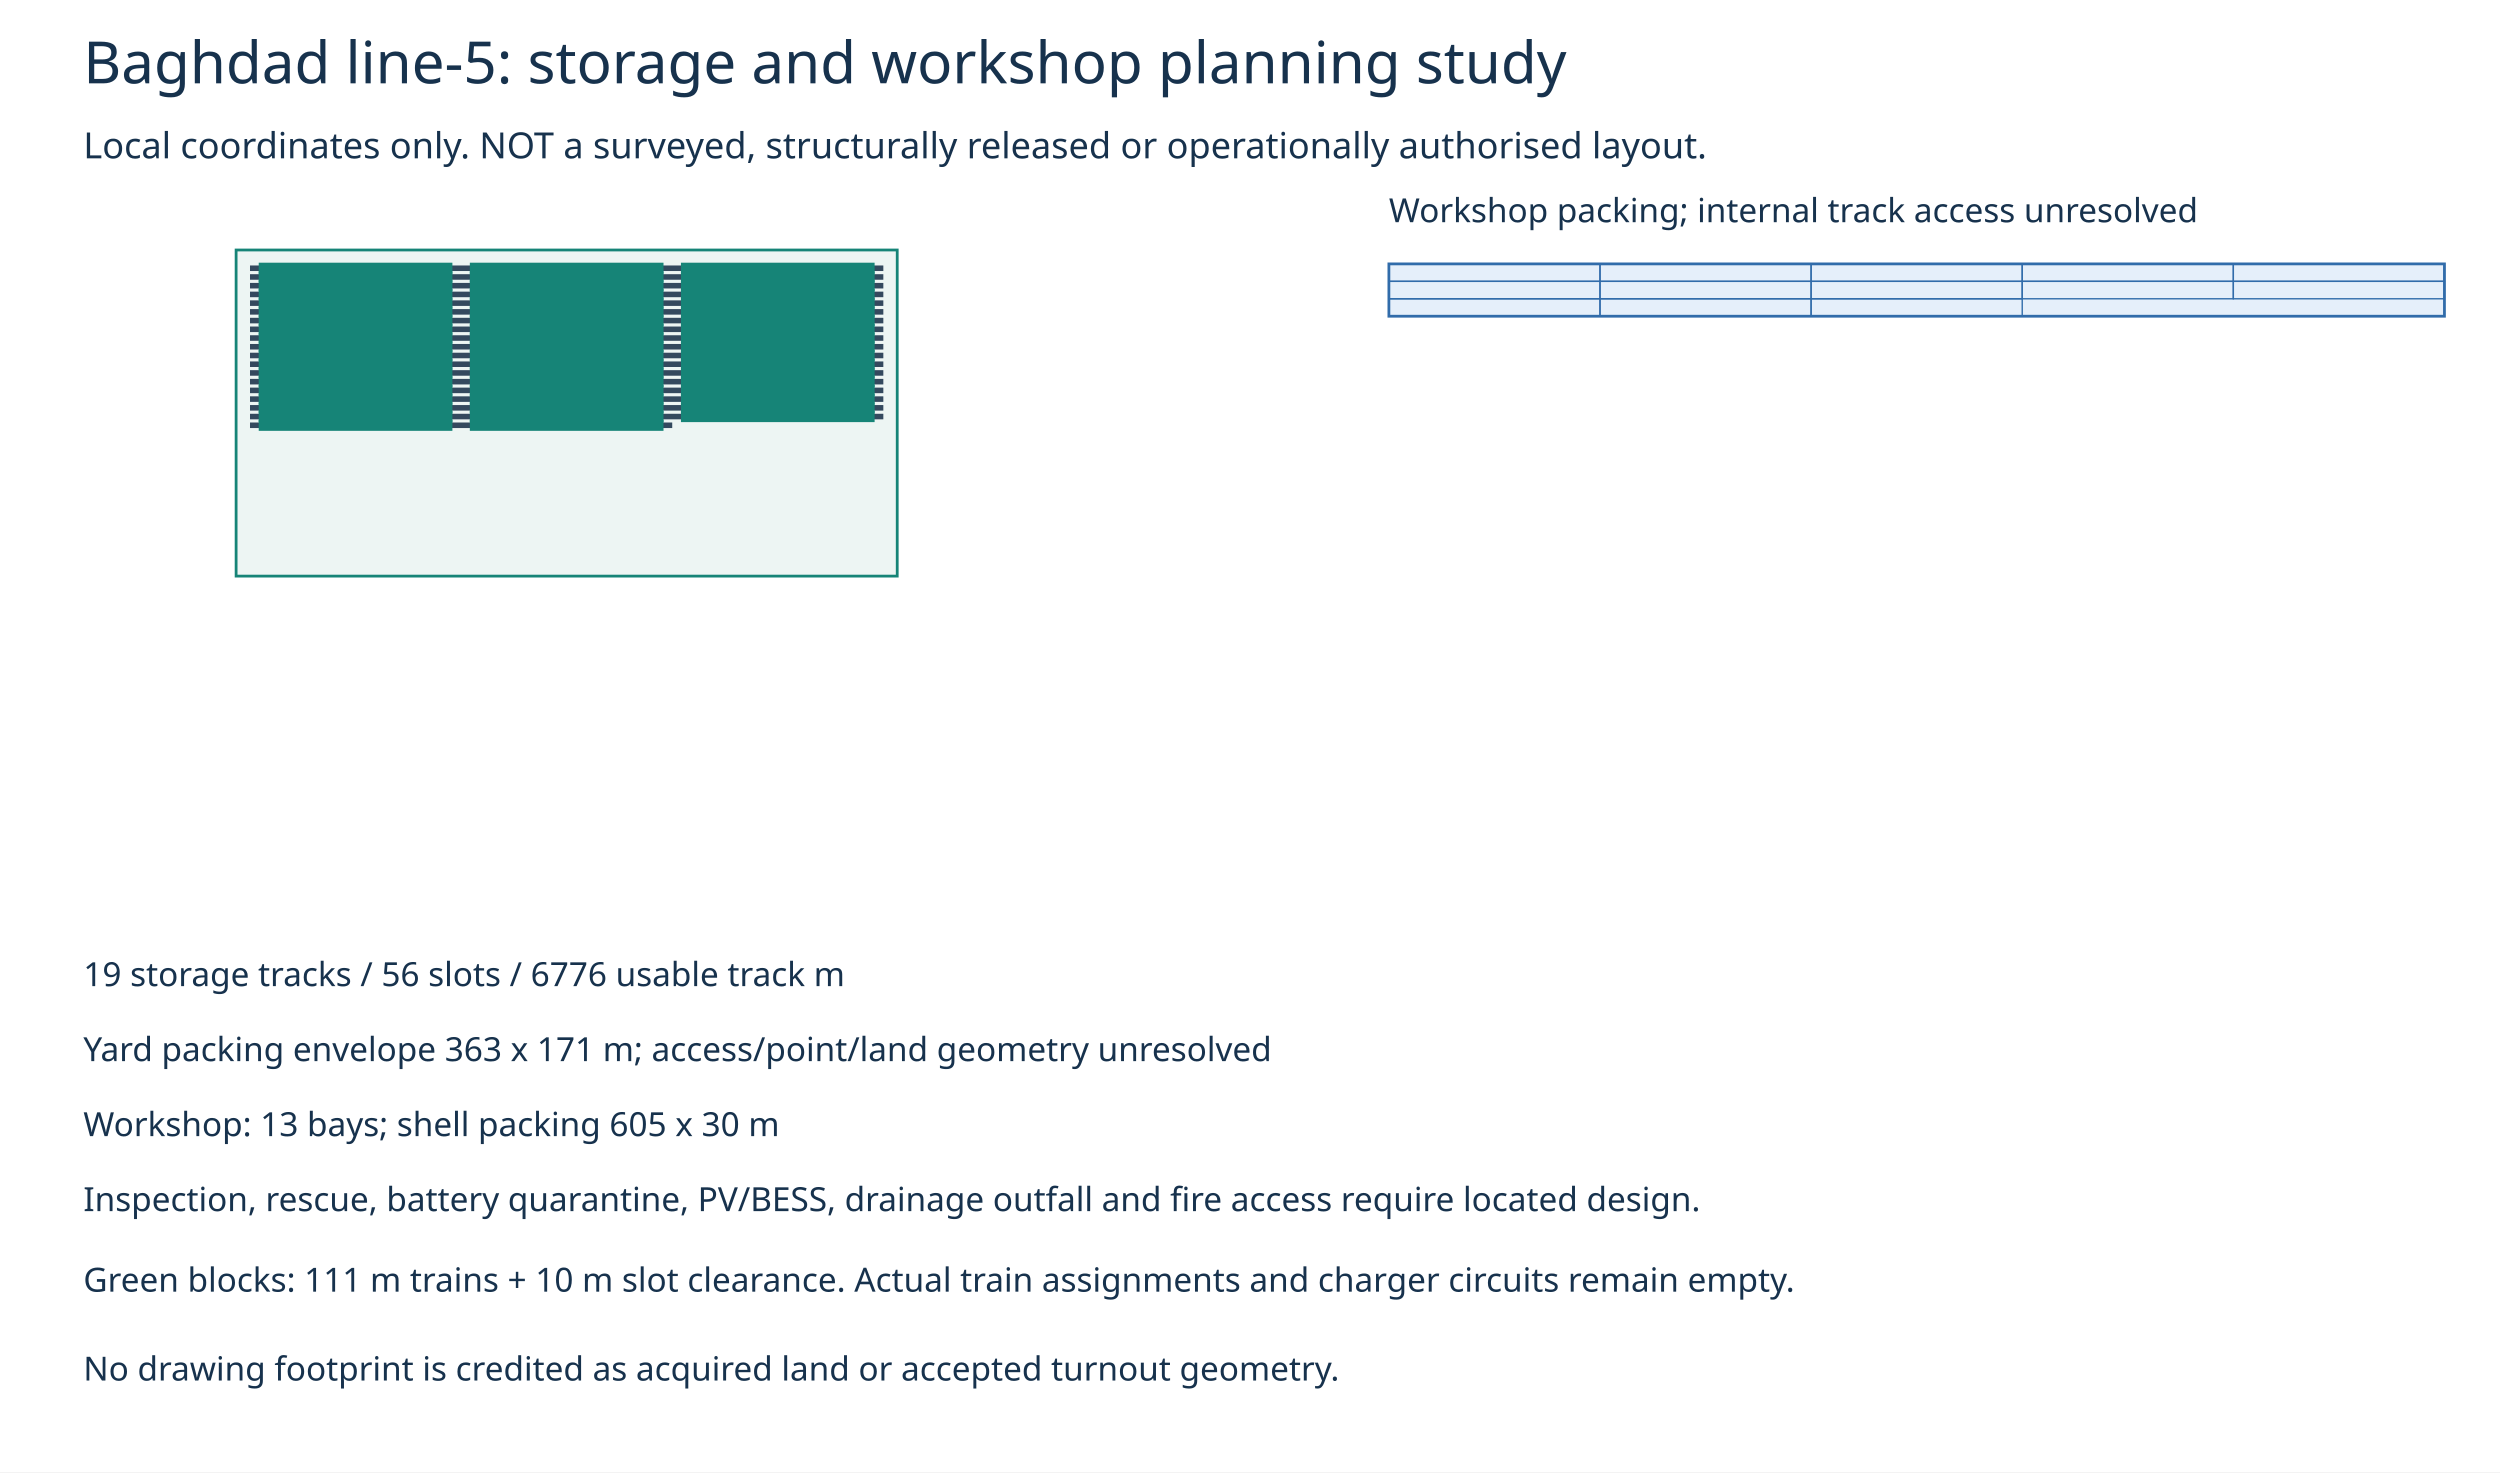
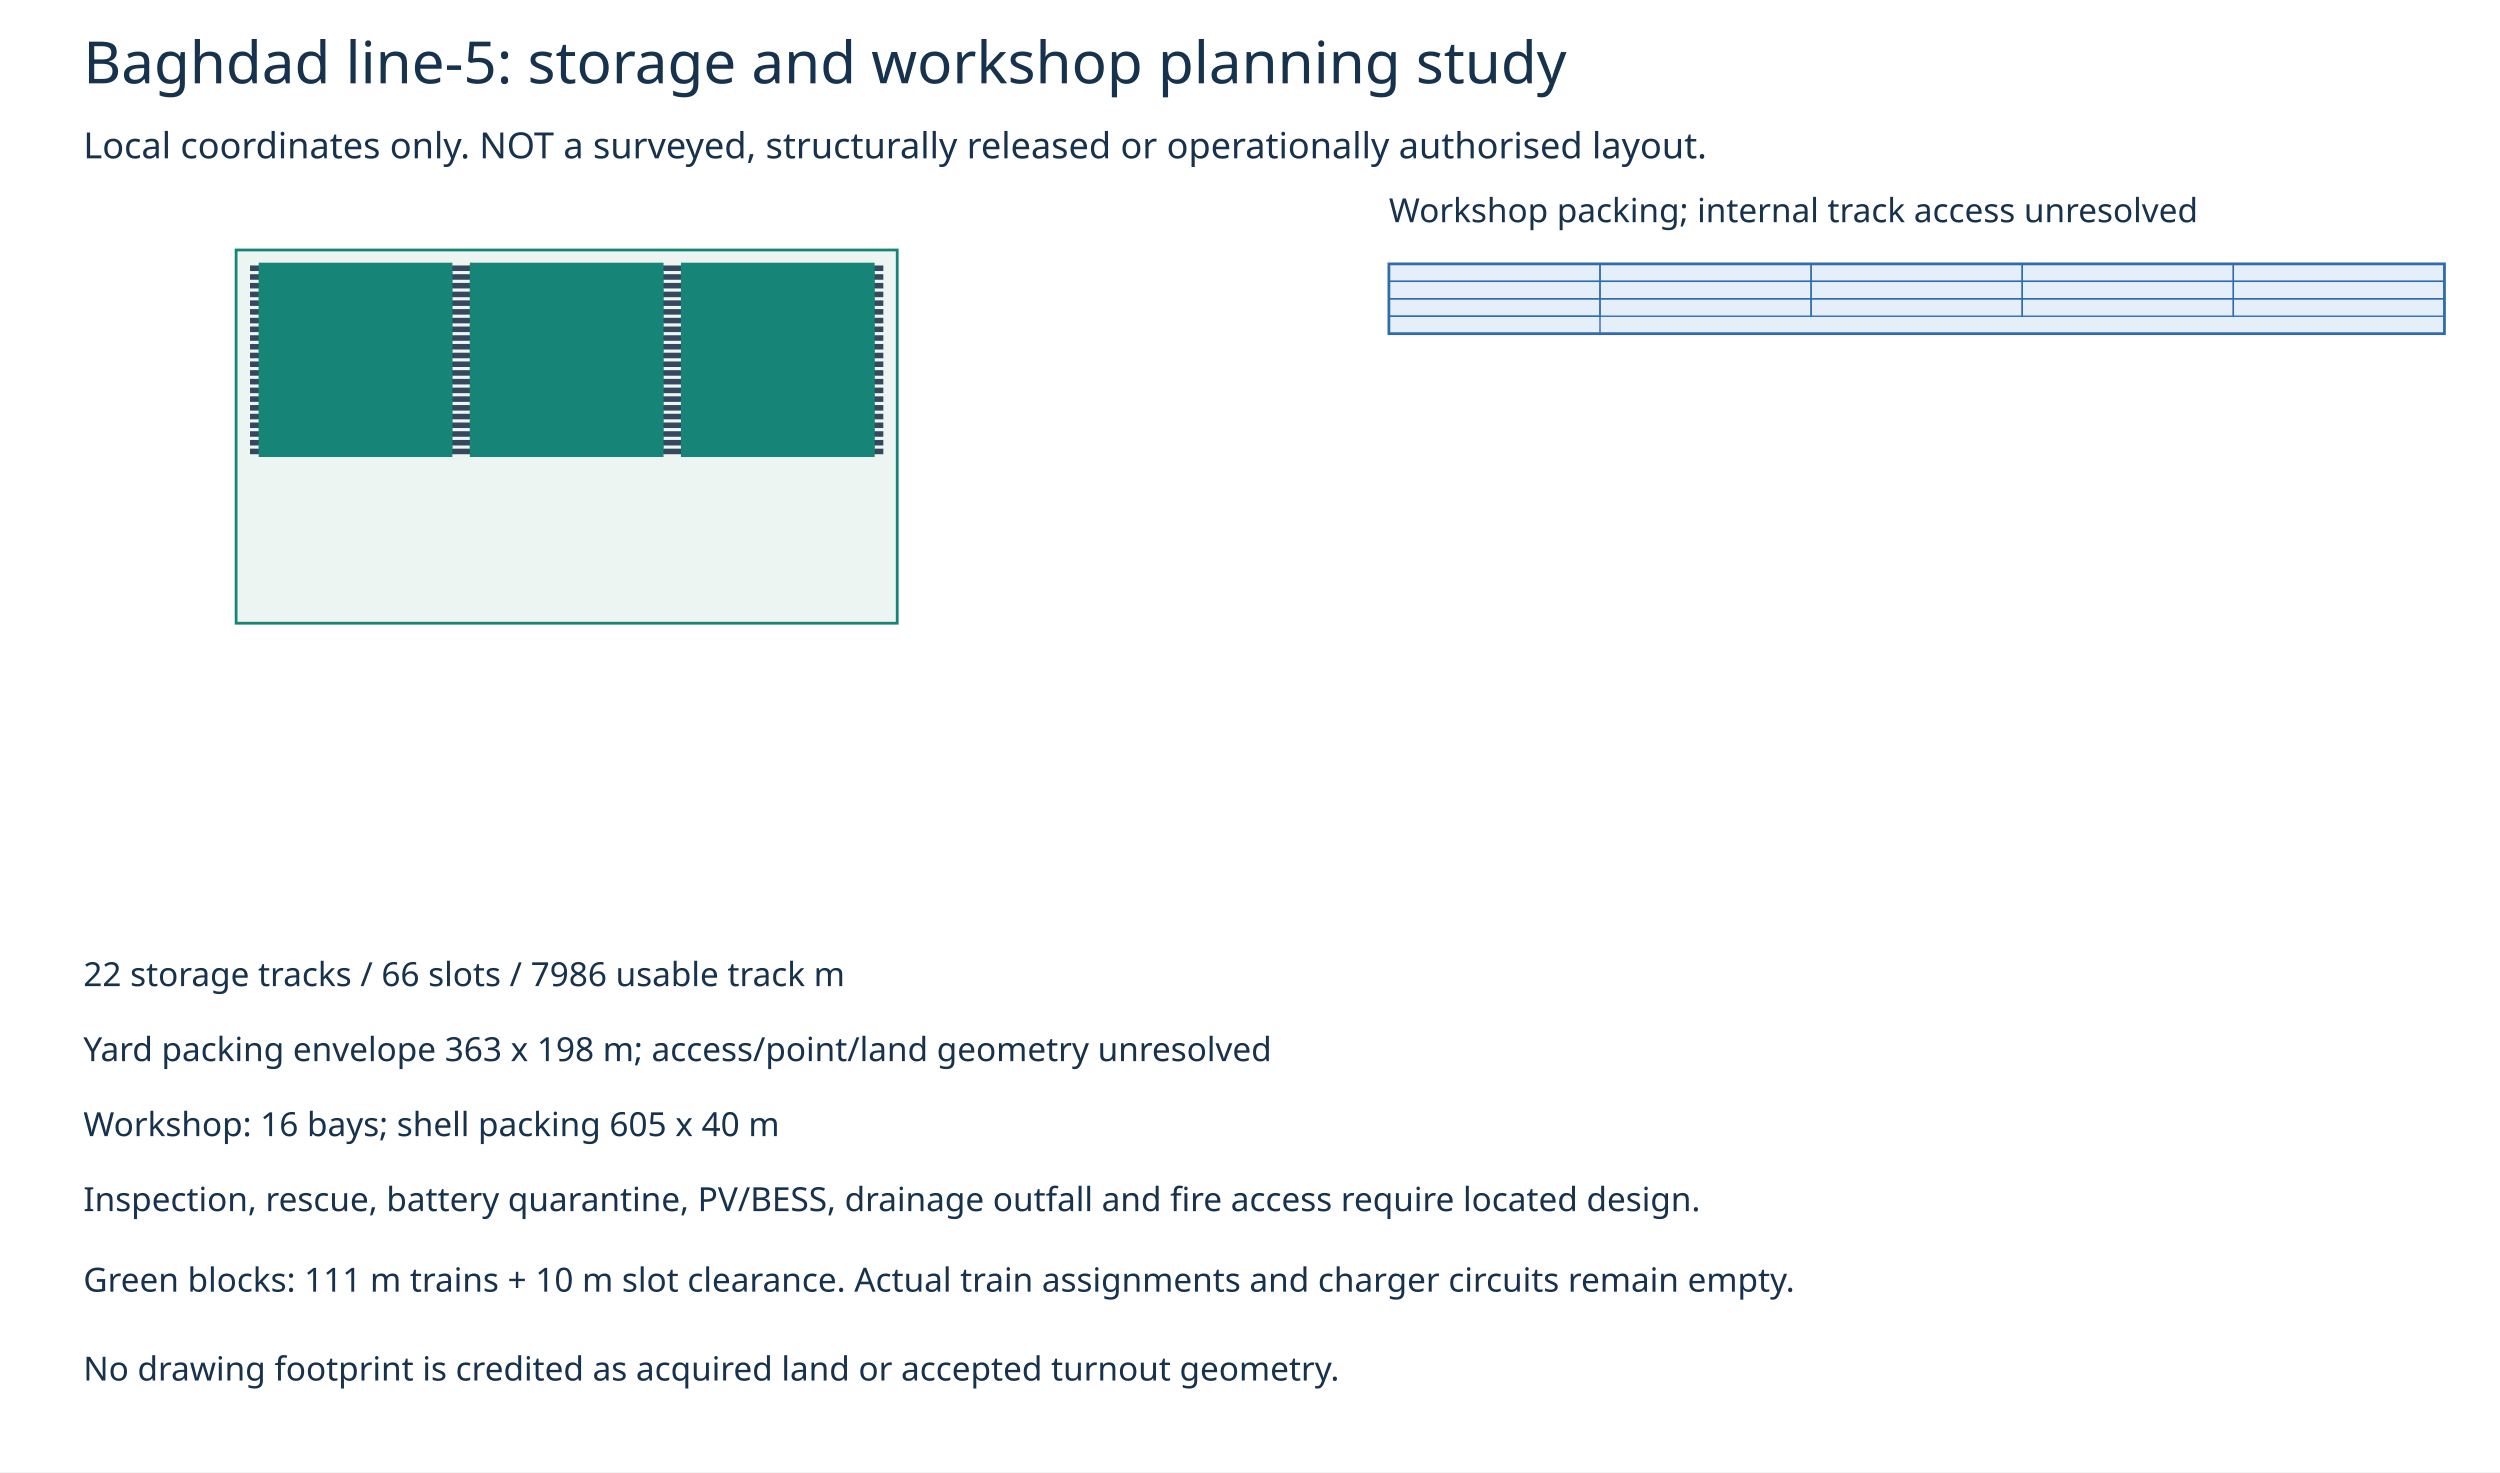
<svg xmlns="http://www.w3.org/2000/svg" width="900" height="530" viewBox="0 0 900 530">
  <rect width="900" height="530" fill="white" />
  <g font-family="sans-serif" fill="#17324d">
    <text x="30" y="30" font-size="21">Baghdad line-5: storage and workshop planning study</text>
    <text x="30" y="57" font-size="13">Local coordinates only. NOT a surveyed, structurally released or operationally authorised layout.</text>
-     <rect x="85" y="90" width="238.00" height="117.40" fill="#edf5f3" stroke="#168477" />
+     <rect x="85" y="90" width="238.00" height="134.36" fill="#edf5f3" stroke="#168477" />
    <path d="M90 96.57 H318.00" stroke="#34495e" stroke-width="2" />
    <rect x="93.14" y="94.57" width="69.72" height="4" fill="#168477" />
    <rect x="169.14" y="94.57" width="69.72" height="4" fill="#168477" />
    <rect x="245.14" y="94.57" width="69.72" height="4" fill="#168477" />
    <path d="M90 99.71 H318.00" stroke="#34495e" stroke-width="2" />
    <rect x="93.14" y="97.71" width="69.72" height="4" fill="#168477" />
    <rect x="169.14" y="97.71" width="69.72" height="4" fill="#168477" />
    <rect x="245.14" y="97.71" width="69.72" height="4" fill="#168477" />
    <path d="M90 102.85 H318.00" stroke="#34495e" stroke-width="2" />
    <rect x="93.14" y="100.85" width="69.72" height="4" fill="#168477" />
    <rect x="169.14" y="100.85" width="69.72" height="4" fill="#168477" />
    <rect x="245.14" y="100.85" width="69.72" height="4" fill="#168477" />
    <path d="M90 105.99 H318.00" stroke="#34495e" stroke-width="2" />
    <rect x="93.14" y="103.99" width="69.72" height="4" fill="#168477" />
    <rect x="169.14" y="103.99" width="69.72" height="4" fill="#168477" />
    <rect x="245.14" y="103.99" width="69.72" height="4" fill="#168477" />
    <path d="M90 109.13 H318.00" stroke="#34495e" stroke-width="2" />
    <rect x="93.14" y="107.13" width="69.72" height="4" fill="#168477" />
    <rect x="169.14" y="107.13" width="69.72" height="4" fill="#168477" />
    <rect x="245.14" y="107.13" width="69.72" height="4" fill="#168477" />
    <path d="M90 112.27 H318.00" stroke="#34495e" stroke-width="2" />
    <rect x="93.14" y="110.27" width="69.72" height="4" fill="#168477" />
    <rect x="169.14" y="110.27" width="69.72" height="4" fill="#168477" />
    <rect x="245.14" y="110.27" width="69.72" height="4" fill="#168477" />
    <path d="M90 115.41 H318.00" stroke="#34495e" stroke-width="2" />
    <rect x="93.14" y="113.41" width="69.72" height="4" fill="#168477" />
    <rect x="169.14" y="113.41" width="69.72" height="4" fill="#168477" />
    <rect x="245.14" y="113.41" width="69.72" height="4" fill="#168477" />
    <path d="M90 118.55 H318.00" stroke="#34495e" stroke-width="2" />
    <rect x="93.14" y="116.55" width="69.72" height="4" fill="#168477" />
    <rect x="169.14" y="116.55" width="69.72" height="4" fill="#168477" />
    <rect x="245.14" y="116.55" width="69.72" height="4" fill="#168477" />
    <path d="M90 121.69 H318.00" stroke="#34495e" stroke-width="2" />
    <rect x="93.14" y="119.69" width="69.72" height="4" fill="#168477" />
    <rect x="169.14" y="119.69" width="69.72" height="4" fill="#168477" />
    <rect x="245.14" y="119.69" width="69.72" height="4" fill="#168477" />
    <path d="M90 124.83 H318.00" stroke="#34495e" stroke-width="2" />
    <rect x="93.14" y="122.83" width="69.72" height="4" fill="#168477" />
    <rect x="169.14" y="122.83" width="69.72" height="4" fill="#168477" />
    <rect x="245.14" y="122.83" width="69.72" height="4" fill="#168477" />
    <path d="M90 127.98 H318.00" stroke="#34495e" stroke-width="2" />
    <rect x="93.14" y="125.98" width="69.72" height="4" fill="#168477" />
    <rect x="169.14" y="125.98" width="69.72" height="4" fill="#168477" />
    <rect x="245.14" y="125.98" width="69.72" height="4" fill="#168477" />
    <path d="M90 131.12 H318.00" stroke="#34495e" stroke-width="2" />
    <rect x="93.14" y="129.12" width="69.72" height="4" fill="#168477" />
    <rect x="169.14" y="129.12" width="69.72" height="4" fill="#168477" />
    <rect x="245.14" y="129.12" width="69.72" height="4" fill="#168477" />
    <path d="M90 134.26 H318.00" stroke="#34495e" stroke-width="2" />
    <rect x="93.14" y="132.26" width="69.72" height="4" fill="#168477" />
    <rect x="169.14" y="132.26" width="69.72" height="4" fill="#168477" />
    <rect x="245.14" y="132.26" width="69.72" height="4" fill="#168477" />
    <path d="M90 137.40 H318.00" stroke="#34495e" stroke-width="2" />
    <rect x="93.14" y="135.40" width="69.72" height="4" fill="#168477" />
    <rect x="169.14" y="135.40" width="69.72" height="4" fill="#168477" />
    <rect x="245.14" y="135.40" width="69.72" height="4" fill="#168477" />
    <path d="M90 140.54 H318.00" stroke="#34495e" stroke-width="2" />
    <rect x="93.14" y="138.54" width="69.72" height="4" fill="#168477" />
    <rect x="169.14" y="138.54" width="69.72" height="4" fill="#168477" />
    <rect x="245.14" y="138.54" width="69.72" height="4" fill="#168477" />
    <path d="M90 143.68 H318.00" stroke="#34495e" stroke-width="2" />
    <rect x="93.14" y="141.68" width="69.72" height="4" fill="#168477" />
    <rect x="169.14" y="141.68" width="69.72" height="4" fill="#168477" />
    <rect x="245.14" y="141.68" width="69.72" height="4" fill="#168477" />
    <path d="M90 146.82 H318.00" stroke="#34495e" stroke-width="2" />
    <rect x="93.14" y="144.82" width="69.72" height="4" fill="#168477" />
    <rect x="169.14" y="144.82" width="69.72" height="4" fill="#168477" />
    <rect x="245.14" y="144.82" width="69.72" height="4" fill="#168477" />
    <path d="M90 149.96 H318.00" stroke="#34495e" stroke-width="2" />
    <rect x="93.14" y="147.96" width="69.72" height="4" fill="#168477" />
    <rect x="169.14" y="147.96" width="69.72" height="4" fill="#168477" />
    <rect x="245.14" y="147.96" width="69.72" height="4" fill="#168477" />
-     <path d="M90 153.10 H242.00" stroke="#34495e" stroke-width="2" />
+     <path d="M90 153.10 H318.00" stroke="#34495e" stroke-width="2" />
    <rect x="93.14" y="151.10" width="69.72" height="4" fill="#168477" />
    <rect x="169.14" y="151.10" width="69.72" height="4" fill="#168477" />
-     <rect x="500" y="95" width="380.00" height="18.84" fill="#e5effa" stroke="#316caa" />
+     <rect x="245.14" y="151.10" width="69.72" height="4" fill="#168477" />
+     <path d="M90 156.24 H318.00" stroke="#34495e" stroke-width="2" />
+     <rect x="93.14" y="154.24" width="69.72" height="4" fill="#168477" />
+     <rect x="169.14" y="154.24" width="69.72" height="4" fill="#168477" />
+     <rect x="245.14" y="154.24" width="69.72" height="4" fill="#168477" />
+     <path d="M90 159.38 H318.00" stroke="#34495e" stroke-width="2" />
+     <rect x="93.14" y="157.38" width="69.72" height="4" fill="#168477" />
+     <rect x="169.14" y="157.38" width="69.72" height="4" fill="#168477" />
+     <rect x="245.14" y="157.38" width="69.72" height="4" fill="#168477" />
+     <path d="M90 162.52 H318.00" stroke="#34495e" stroke-width="2" />
+     <rect x="93.14" y="160.52" width="69.72" height="4" fill="#168477" />
+     <rect x="169.14" y="160.52" width="69.72" height="4" fill="#168477" />
+     <rect x="245.14" y="160.52" width="69.72" height="4" fill="#168477" />
+     <rect x="500" y="95" width="380.00" height="25.12" fill="#e5effa" stroke="#316caa" />
    <rect x="500.00" y="95.00" width="76.00" height="6.28" fill="none" stroke="#316caa" stroke-width="0.5" />
    <rect x="576.00" y="95.00" width="76.00" height="6.28" fill="none" stroke="#316caa" stroke-width="0.5" />
    <rect x="652.00" y="95.00" width="76.00" height="6.28" fill="none" stroke="#316caa" stroke-width="0.5" />
    <rect x="728.00" y="95.00" width="76.00" height="6.28" fill="none" stroke="#316caa" stroke-width="0.5" />
    <rect x="804.00" y="95.00" width="76.00" height="6.28" fill="none" stroke="#316caa" stroke-width="0.5" />
    <rect x="500.00" y="101.28" width="76.00" height="6.28" fill="none" stroke="#316caa" stroke-width="0.5" />
    <rect x="576.00" y="101.28" width="76.00" height="6.28" fill="none" stroke="#316caa" stroke-width="0.5" />
    <rect x="652.00" y="101.28" width="76.00" height="6.28" fill="none" stroke="#316caa" stroke-width="0.5" />
    <rect x="728.00" y="101.28" width="76.00" height="6.28" fill="none" stroke="#316caa" stroke-width="0.5" />
    <rect x="804.00" y="101.28" width="76.00" height="6.28" fill="none" stroke="#316caa" stroke-width="0.5" />
    <rect x="500.00" y="107.56" width="76.00" height="6.28" fill="none" stroke="#316caa" stroke-width="0.5" />
    <rect x="576.00" y="107.56" width="76.00" height="6.28" fill="none" stroke="#316caa" stroke-width="0.5" />
    <rect x="652.00" y="107.56" width="76.00" height="6.28" fill="none" stroke="#316caa" stroke-width="0.5" />
+     <rect x="728.00" y="107.56" width="76.00" height="6.28" fill="none" stroke="#316caa" stroke-width="0.5" />
+     <rect x="804.00" y="107.56" width="76.00" height="6.28" fill="none" stroke="#316caa" stroke-width="0.5" />
+     <rect x="500.00" y="113.84" width="76.00" height="6.28" fill="none" stroke="#316caa" stroke-width="0.5" />
    <text x="500" y="80" font-size="12">Workshop packing; internal track access unresolved</text>
-     <text x="30" y="355">19 storage tracks / 56 slots / 6776 usable track m</text>
-     <text x="30" y="382">Yard packing envelope 363 x 171 m; access/point/land geometry unresolved</text>
-     <text x="30" y="409">Workshop: 13 bays; shell packing 605 x 30 m</text>
+     <text x="30" y="355">22 storage tracks / 66 slots / 7986 usable track m</text>
+     <text x="30" y="382">Yard packing envelope 363 x 198 m; access/point/land geometry unresolved</text>
+     <text x="30" y="409">Workshop: 16 bays; shell packing 605 x 40 m</text>
    <text x="30" y="436">Inspection, rescue, battery quarantine, PV/BESS, drainage outfall and fire access require located design.</text>
    <text x="30" y="465">Green blocks: 111 m trains + 10 m slot clearance. Actual train assignments and charger circuits remain empty.</text>
    <text x="30" y="497">No drawing footprint is credited as acquired land or accepted turnout geometry.</text>
  </g>
</svg>
